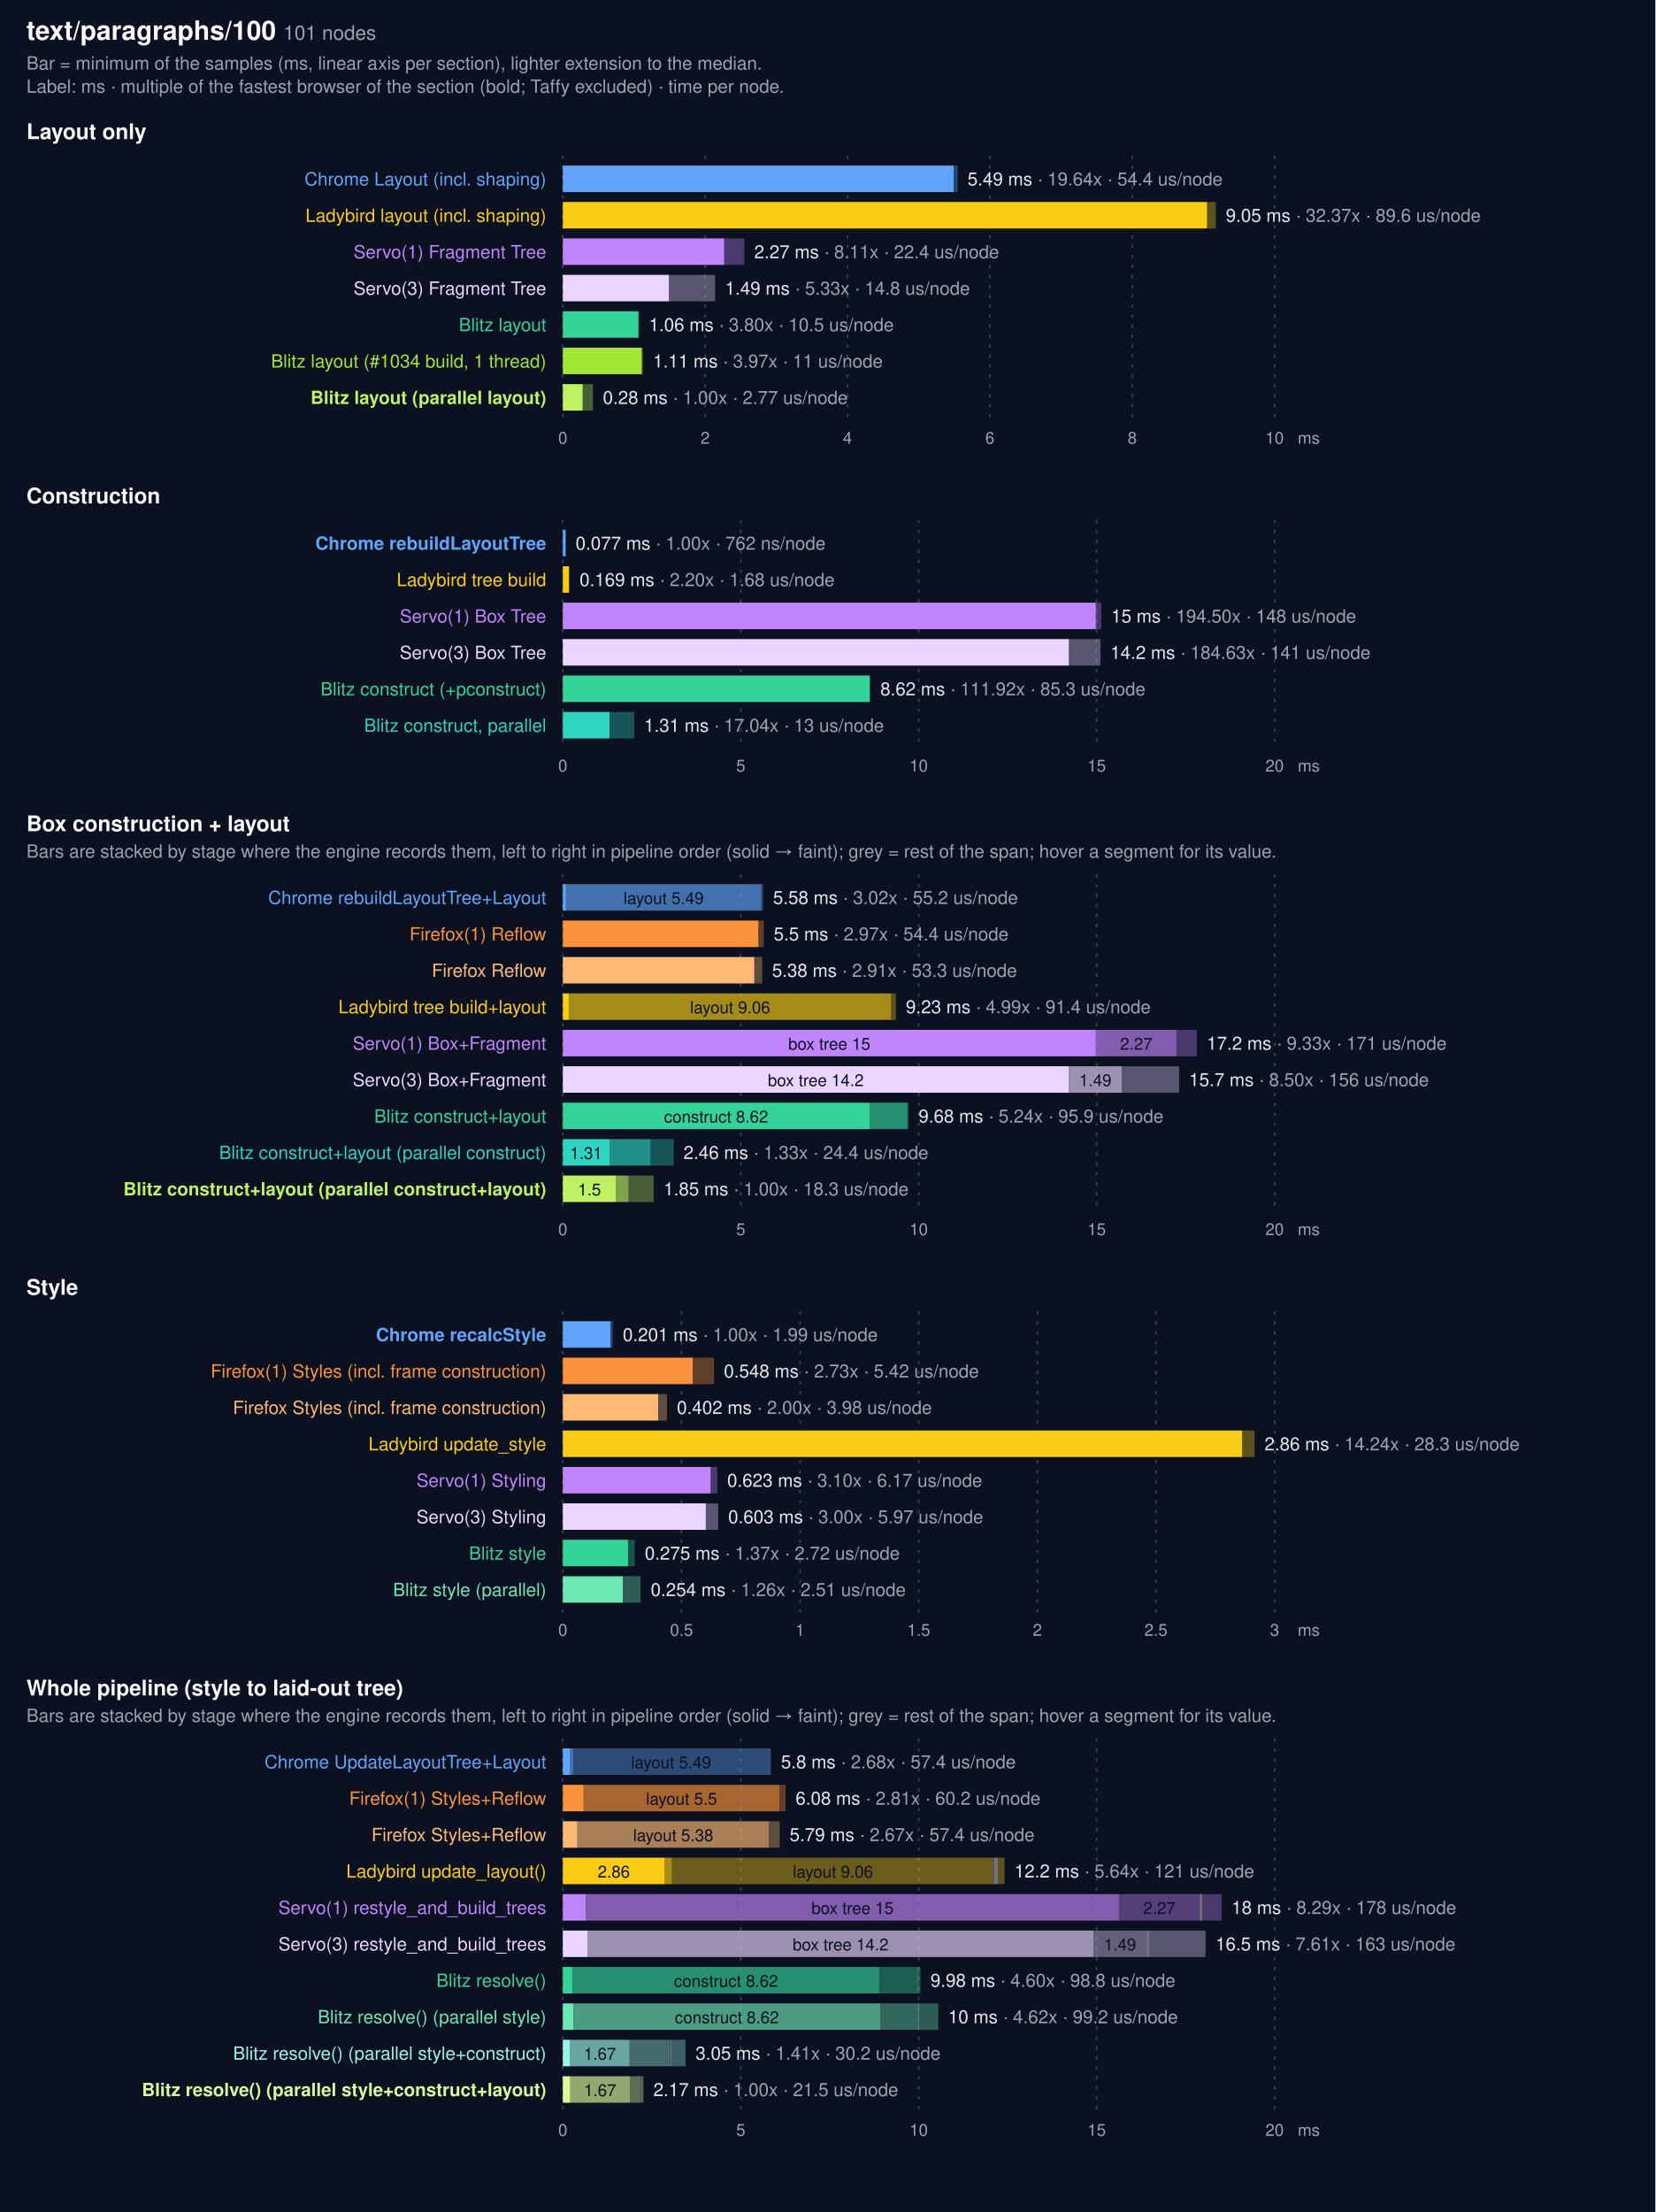
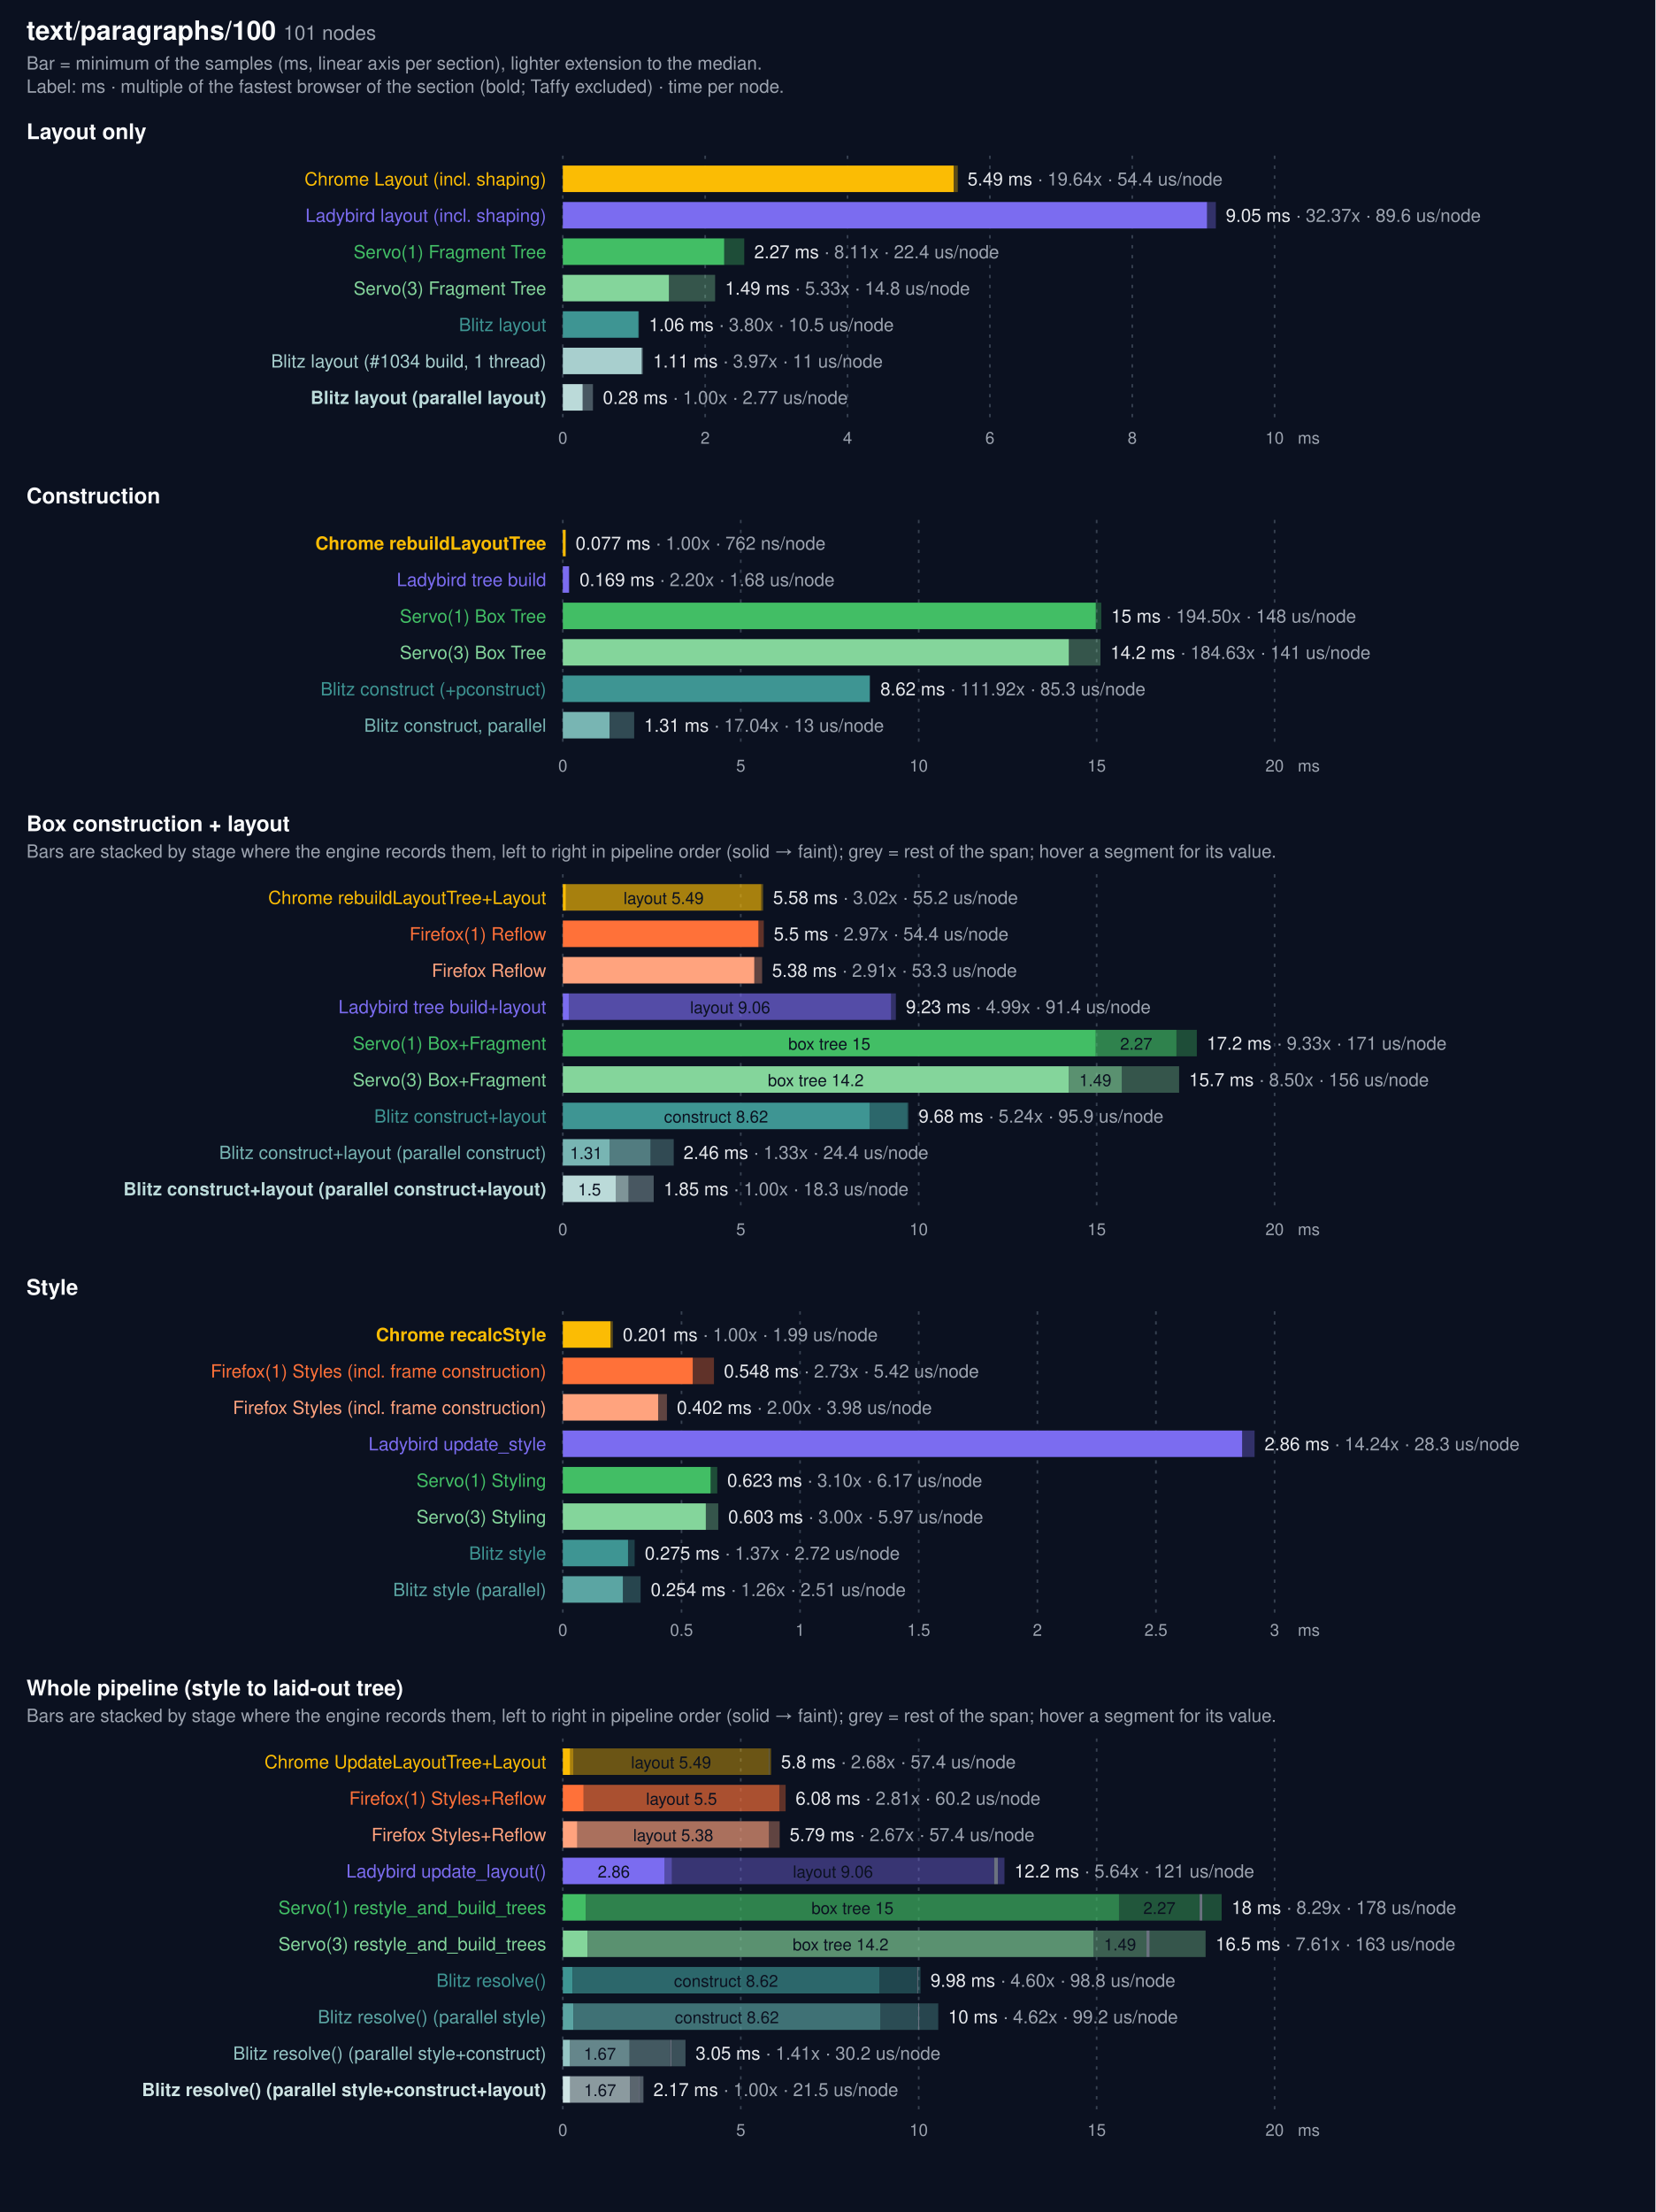
<svg xmlns="http://www.w3.org/2000/svg" width="1000" height="1336" viewBox="0 0 1000 1336" font-family="system-ui, -apple-system, Segoe UI, Helvetica, Arial, sans-serif">
  <rect width="1000" height="1336" fill="#0b1120" />
  <text x="16" y="24" fill="#f9fafb" font-size="16" font-weight="600">text/paragraphs/100 <tspan fill="#9ca3af" font-size="12" font-weight="400">101 nodes</tspan>
  </text>
  <text x="16" y="42" fill="#9ca3af" font-size="11">Bar = minimum of the samples (ms, linear axis per section), lighter extension to the median.</text>
  <text x="16" y="56" fill="#9ca3af" font-size="11">Label: ms · multiple of the fastest browser of the section (bold; Taffy excluded) · time per node.</text>
  <text x="16" y="84" fill="#f9fafb" font-size="13" font-weight="600">Layout only</text>
  <line x1="340.0" x2="340.0" y1="94" y2="254" stroke="#374151" stroke-dasharray="2 4" />
  <text x="340.0" y="268" fill="#9ca3af" font-size="10" text-anchor="middle">0</text>
  <line x1="426.0" x2="426.0" y1="94" y2="254" stroke="#374151" stroke-dasharray="2 4" />
  <text x="426.0" y="268" fill="#9ca3af" font-size="10" text-anchor="middle">2</text>
  <line x1="512.0" x2="512.0" y1="94" y2="254" stroke="#374151" stroke-dasharray="2 4" />
  <text x="512.0" y="268" fill="#9ca3af" font-size="10" text-anchor="middle">4</text>
  <line x1="598.0" x2="598.0" y1="94" y2="254" stroke="#374151" stroke-dasharray="2 4" />
  <text x="598.0" y="268" fill="#9ca3af" font-size="10" text-anchor="middle">6</text>
  <line x1="684.0" x2="684.0" y1="94" y2="254" stroke="#374151" stroke-dasharray="2 4" />
  <text x="684.0" y="268" fill="#9ca3af" font-size="10" text-anchor="middle">8</text>
  <line x1="770.0" x2="770.0" y1="94" y2="254" stroke="#374151" stroke-dasharray="2 4" />
  <text x="770.0" y="268" fill="#9ca3af" font-size="10" text-anchor="middle">10</text>
  <text x="784" y="268" fill="#9ca3af" font-size="10">ms</text>
-   <text x="330" y="112" fill="#60a5fa" font-size="11" text-anchor="end">Chrome Layout (incl. shaping)</text>
-   <rect x="340" y="100" width="236.1" height="16" fill="#60a5fa" />
-   <rect x="576.1" y="100" width="2.5" height="16" fill="#60a5fa" opacity="0.35" />
+   <text x="330" y="112" fill="#FBBC04" font-size="11" text-anchor="end">Chrome Layout (incl. shaping)</text>
+   <rect x="340" y="100" width="236.1" height="16" fill="#FBBC04" />
+   <rect x="576.1" y="100" width="2.5" height="16" fill="#FBBC04" opacity="0.35" />
  <text x="584.5" y="112" fill="#e5e7eb" font-size="11">5.49 ms <tspan fill="#9ca3af">· 19.64x · 54.4 us/node</tspan>
  </text>
-   <text x="330" y="134" fill="#facc15" font-size="11" text-anchor="end">Ladybird layout (incl. shaping)</text>
-   <rect x="340" y="122" width="389.2" height="16" fill="#facc15" />
-   <rect x="729.2" y="122" width="5.3" height="16" fill="#facc15" opacity="0.35" />
+   <text x="330" y="134" fill="#7B6CF0" font-size="11" text-anchor="end">Ladybird layout (incl. shaping)</text>
+   <rect x="340" y="122" width="389.2" height="16" fill="#7B6CF0" />
+   <rect x="729.2" y="122" width="5.3" height="16" fill="#7B6CF0" opacity="0.35" />
  <text x="740.5" y="134" fill="#e5e7eb" font-size="11">9.05 ms <tspan fill="#9ca3af">· 32.37x · 89.6 us/node</tspan>
  </text>
-   <text x="330" y="156" fill="#c084fc" font-size="11" text-anchor="end">Servo(1) Fragment Tree</text>
-   <rect x="340" y="144" width="97.5" height="16" fill="#c084fc" />
-   <rect x="437.5" y="144" width="12.1" height="16" fill="#c084fc" opacity="0.35" />
+   <text x="330" y="156" fill="#42BE65" font-size="11" text-anchor="end">Servo(1) Fragment Tree</text>
+   <rect x="340" y="144" width="97.5" height="16" fill="#42BE65" />
+   <rect x="437.5" y="144" width="12.1" height="16" fill="#42BE65" opacity="0.35" />
  <text x="455.6" y="156" fill="#e5e7eb" font-size="11">2.27 ms <tspan fill="#9ca3af">· 8.11x · 22.4 us/node</tspan>
  </text>
-   <text x="330" y="178" fill="#e9d5ff" font-size="11" text-anchor="end">Servo(3) Fragment Tree</text>
-   <rect x="340" y="166" width="64.1" height="16" fill="#e9d5ff" />
-   <rect x="404.1" y="166" width="27.9" height="16" fill="#e9d5ff" opacity="0.35" />
+   <text x="330" y="178" fill="#84d59b" font-size="11" text-anchor="end">Servo(3) Fragment Tree</text>
+   <rect x="340" y="166" width="64.1" height="16" fill="#84d59b" />
+   <rect x="404.1" y="166" width="27.9" height="16" fill="#84d59b" opacity="0.35" />
  <text x="438.0" y="178" fill="#e5e7eb" font-size="11">1.49 ms <tspan fill="#9ca3af">· 5.33x · 14.8 us/node</tspan>
  </text>
-   <text x="330" y="200" fill="#34d399" font-size="11" text-anchor="end">Blitz layout</text>
-   <rect x="340" y="188" width="45.7" height="16" fill="#34d399" />
-   <rect x="385.7" y="188" width="0.3" height="16" fill="#34d399" opacity="0.35" />
+   <text x="330" y="200" fill="#3E9593" font-size="11" text-anchor="end">Blitz layout</text>
+   <rect x="340" y="188" width="45.7" height="16" fill="#3E9593" />
+   <rect x="385.7" y="188" width="0.3" height="16" fill="#3E9593" opacity="0.35" />
  <text x="392.0" y="200" fill="#e5e7eb" font-size="11">1.06 ms <tspan fill="#9ca3af">· 3.80x · 10.5 us/node</tspan>
  </text>
-   <text x="330" y="222" fill="#a3e635" font-size="11" text-anchor="end">Blitz layout (#1034 build, 1 thread)</text>
-   <rect x="340" y="210" width="47.7" height="16" fill="#a3e635" />
-   <rect x="387.7" y="210" width="0.7" height="16" fill="#a3e635" opacity="0.35" />
+   <text x="330" y="222" fill="#a8cfce" font-size="11" text-anchor="end">Blitz layout (#1034 build, 1 thread)</text>
+   <rect x="340" y="210" width="47.7" height="16" fill="#a8cfce" />
+   <rect x="387.7" y="210" width="0.7" height="16" fill="#a8cfce" opacity="0.35" />
  <text x="394.5" y="222" fill="#e5e7eb" font-size="11">1.11 ms <tspan fill="#9ca3af">· 3.97x · 11 us/node</tspan>
  </text>
-   <text x="330" y="244" fill="#bef264" font-size="11" text-anchor="end" font-weight="700">Blitz layout (parallel layout)</text>
-   <rect x="340" y="232" width="12.0" height="16" fill="#bef264" />
-   <rect x="352.0" y="232" width="6.2" height="16" fill="#bef264" opacity="0.35" />
+   <text x="330" y="244" fill="#bbdad9" font-size="11" text-anchor="end" font-weight="700">Blitz layout (parallel layout)</text>
+   <rect x="340" y="232" width="12.0" height="16" fill="#bbdad9" />
+   <rect x="352.0" y="232" width="6.2" height="16" fill="#bbdad9" opacity="0.35" />
  <text x="364.2" y="244" fill="#e5e7eb" font-size="11">0.28 ms <tspan fill="#9ca3af">· 1.00x · 2.77 us/node</tspan>
  </text>
  <text x="16" y="304" fill="#f9fafb" font-size="13" font-weight="600">Construction</text>
  <line x1="340.0" x2="340.0" y1="314" y2="452" stroke="#374151" stroke-dasharray="2 4" />
  <text x="340.0" y="466" fill="#9ca3af" font-size="10" text-anchor="middle">0</text>
  <line x1="447.5" x2="447.5" y1="314" y2="452" stroke="#374151" stroke-dasharray="2 4" />
  <text x="447.5" y="466" fill="#9ca3af" font-size="10" text-anchor="middle">5</text>
  <line x1="555.0" x2="555.0" y1="314" y2="452" stroke="#374151" stroke-dasharray="2 4" />
  <text x="555.0" y="466" fill="#9ca3af" font-size="10" text-anchor="middle">10</text>
  <line x1="662.5" x2="662.5" y1="314" y2="452" stroke="#374151" stroke-dasharray="2 4" />
  <text x="662.5" y="466" fill="#9ca3af" font-size="10" text-anchor="middle">15</text>
  <line x1="770.0" x2="770.0" y1="314" y2="452" stroke="#374151" stroke-dasharray="2 4" />
  <text x="770.0" y="466" fill="#9ca3af" font-size="10" text-anchor="middle">20</text>
  <text x="784" y="466" fill="#9ca3af" font-size="10">ms</text>
-   <text x="330" y="332" fill="#60a5fa" font-size="11" text-anchor="end" font-weight="700">Chrome rebuildLayoutTree</text>
-   <rect x="340" y="320" width="1.7" height="16" fill="#60a5fa" />
-   <rect x="341.7" y="320" width="0.1" height="16" fill="#60a5fa" opacity="0.35" />
+   <text x="330" y="332" fill="#FBBC04" font-size="11" text-anchor="end" font-weight="700">Chrome rebuildLayoutTree</text>
+   <rect x="340" y="320" width="1.7" height="16" fill="#FBBC04" />
+   <rect x="341.7" y="320" width="0.1" height="16" fill="#FBBC04" opacity="0.35" />
  <text x="347.7" y="332" fill="#e5e7eb" font-size="11">0.077 ms <tspan fill="#9ca3af">· 1.00x · 762 ns/node</tspan>
  </text>
-   <text x="330" y="354" fill="#facc15" font-size="11" text-anchor="end">Ladybird tree build</text>
-   <rect x="340" y="342" width="3.6" height="16" fill="#facc15" />
-   <rect x="343.6" y="342" width="0.5" height="16" fill="#facc15" opacity="0.35" />
+   <text x="330" y="354" fill="#7B6CF0" font-size="11" text-anchor="end">Ladybird tree build</text>
+   <rect x="340" y="342" width="3.6" height="16" fill="#7B6CF0" />
+   <rect x="343.6" y="342" width="0.5" height="16" fill="#7B6CF0" opacity="0.35" />
  <text x="350.1" y="354" fill="#e5e7eb" font-size="11">0.169 ms <tspan fill="#9ca3af">· 2.20x · 1.68 us/node</tspan>
  </text>
-   <text x="330" y="376" fill="#c084fc" font-size="11" text-anchor="end">Servo(1) Box Tree</text>
-   <rect x="340" y="364" width="322.0" height="16" fill="#c084fc" />
-   <rect x="662.0" y="364" width="3.3" height="16" fill="#c084fc" opacity="0.35" />
+   <text x="330" y="376" fill="#42BE65" font-size="11" text-anchor="end">Servo(1) Box Tree</text>
+   <rect x="340" y="364" width="322.0" height="16" fill="#42BE65" />
+   <rect x="662.0" y="364" width="3.3" height="16" fill="#42BE65" opacity="0.35" />
  <text x="671.3" y="376" fill="#e5e7eb" font-size="11">15 ms <tspan fill="#9ca3af">· 194.50x · 148 us/node</tspan>
  </text>
-   <text x="330" y="398" fill="#e9d5ff" font-size="11" text-anchor="end">Servo(3) Box Tree</text>
-   <rect x="340" y="386" width="305.7" height="16" fill="#e9d5ff" />
-   <rect x="645.7" y="386" width="19.1" height="16" fill="#e9d5ff" opacity="0.35" />
+   <text x="330" y="398" fill="#84d59b" font-size="11" text-anchor="end">Servo(3) Box Tree</text>
+   <rect x="340" y="386" width="305.7" height="16" fill="#84d59b" />
+   <rect x="645.7" y="386" width="19.1" height="16" fill="#84d59b" opacity="0.35" />
  <text x="670.8" y="398" fill="#e5e7eb" font-size="11">14.2 ms <tspan fill="#9ca3af">· 184.63x · 141 us/node</tspan>
  </text>
-   <text x="330" y="420" fill="#34d399" font-size="11" text-anchor="end">Blitz construct (+pconstruct)</text>
-   <rect x="340" y="408" width="185.3" height="16" fill="#34d399" />
-   <rect x="525.3" y="408" width="0.5" height="16" fill="#34d399" opacity="0.35" />
+   <text x="330" y="420" fill="#3E9593" font-size="11" text-anchor="end">Blitz construct (+pconstruct)</text>
+   <rect x="340" y="408" width="185.3" height="16" fill="#3E9593" />
+   <rect x="525.3" y="408" width="0.5" height="16" fill="#3E9593" opacity="0.35" />
  <text x="531.8" y="420" fill="#e5e7eb" font-size="11">8.62 ms <tspan fill="#9ca3af">· 111.92x · 85.3 us/node</tspan>
  </text>
-   <text x="330" y="442" fill="#2dd4bf" font-size="11" text-anchor="end">Blitz construct, parallel</text>
-   <rect x="340" y="430" width="28.2" height="16" fill="#2dd4bf" />
-   <rect x="368.2" y="430" width="14.9" height="16" fill="#2dd4bf" opacity="0.35" />
+   <text x="330" y="442" fill="#78b5b3" font-size="11" text-anchor="end">Blitz construct, parallel</text>
+   <rect x="340" y="430" width="28.2" height="16" fill="#78b5b3" />
+   <rect x="368.2" y="430" width="14.9" height="16" fill="#78b5b3" opacity="0.35" />
  <text x="389.1" y="442" fill="#e5e7eb" font-size="11">1.31 ms <tspan fill="#9ca3af">· 17.04x · 13 us/node</tspan>
  </text>
  <text x="16" y="502" fill="#f9fafb" font-size="13" font-weight="600">Box construction + layout</text>
  <text x="16" y="518" fill="#9ca3af" font-size="11">Bars are stacked by stage where the engine records them, left to right in pipeline order (solid → faint); grey = rest of the span; hover a segment for its value.</text>
  <line x1="340.0" x2="340.0" y1="528" y2="732" stroke="#374151" stroke-dasharray="2 4" />
  <text x="340.0" y="746" fill="#9ca3af" font-size="10" text-anchor="middle">0</text>
  <line x1="447.5" x2="447.5" y1="528" y2="732" stroke="#374151" stroke-dasharray="2 4" />
  <text x="447.5" y="746" fill="#9ca3af" font-size="10" text-anchor="middle">5</text>
  <line x1="555.0" x2="555.0" y1="528" y2="732" stroke="#374151" stroke-dasharray="2 4" />
  <text x="555.0" y="746" fill="#9ca3af" font-size="10" text-anchor="middle">10</text>
  <line x1="662.5" x2="662.5" y1="528" y2="732" stroke="#374151" stroke-dasharray="2 4" />
  <text x="662.5" y="746" fill="#9ca3af" font-size="10" text-anchor="middle">15</text>
  <line x1="770.0" x2="770.0" y1="528" y2="732" stroke="#374151" stroke-dasharray="2 4" />
  <text x="770.0" y="746" fill="#9ca3af" font-size="10" text-anchor="middle">20</text>
  <text x="784" y="746" fill="#9ca3af" font-size="10">ms</text>
-   <text x="330" y="546" fill="#60a5fa" font-size="11" text-anchor="end">Chrome rebuildLayoutTree+Layout</text>
-   <rect x="340.0" y="534" width="1.9" height="16" fill="#60a5fa" opacity="1.0" />
-   <rect x="341.9" y="534" width="118.0" height="16" fill="#60a5fa" opacity="0.65" />
+   <text x="330" y="546" fill="#FBBC04" font-size="11" text-anchor="end">Chrome rebuildLayoutTree+Layout</text>
+   <rect x="340.0" y="534" width="1.9" height="16" fill="#FBBC04" opacity="1.0" />
+   <rect x="341.9" y="534" width="118.0" height="16" fill="#FBBC04" opacity="0.65" />
  <text x="400.9" y="546" fill="#0b1120" font-size="10" text-anchor="middle">layout 5.49</text>
-   <rect x="459.9" y="534" width="1.1" height="16" fill="#60a5fa" opacity="0.35" />
+   <rect x="459.9" y="534" width="1.1" height="16" fill="#FBBC04" opacity="0.35" />
  <text x="467.0" y="546" fill="#e5e7eb" font-size="11">5.58 ms <tspan fill="#9ca3af">· 3.02x · 55.2 us/node</tspan>
  </text>
-   <text x="330" y="568" fill="#fb923c" font-size="11" text-anchor="end">Firefox(1) Reflow</text>
-   <rect x="340" y="556" width="118.2" height="16" fill="#fb923c" />
-   <rect x="458.2" y="556" width="3.2" height="16" fill="#fb923c" opacity="0.35" />
+   <text x="330" y="568" fill="#FF7139" font-size="11" text-anchor="end">Firefox(1) Reflow</text>
+   <rect x="340" y="556" width="118.2" height="16" fill="#FF7139" />
+   <rect x="458.2" y="556" width="3.2" height="16" fill="#FF7139" opacity="0.35" />
  <text x="467.4" y="568" fill="#e5e7eb" font-size="11">5.5 ms <tspan fill="#9ca3af">· 2.97x · 54.4 us/node</tspan>
  </text>
-   <text x="330" y="590" fill="#fdba74" font-size="11" text-anchor="end">Firefox Reflow</text>
-   <rect x="340" y="578" width="115.7" height="16" fill="#fdba74" />
-   <rect x="455.7" y="578" width="4.7" height="16" fill="#fdba74" opacity="0.35" />
+   <text x="330" y="590" fill="#ffa37e" font-size="11" text-anchor="end">Firefox Reflow</text>
+   <rect x="340" y="578" width="115.7" height="16" fill="#ffa37e" />
+   <rect x="455.7" y="578" width="4.7" height="16" fill="#ffa37e" opacity="0.35" />
  <text x="466.4" y="590" fill="#e5e7eb" font-size="11">5.38 ms <tspan fill="#9ca3af">· 2.91x · 53.3 us/node</tspan>
  </text>
-   <text x="330" y="612" fill="#facc15" font-size="11" text-anchor="end">Ladybird tree build+layout</text>
-   <rect x="340.0" y="600" width="3.6" height="16" fill="#facc15" opacity="1.0" />
-   <rect x="343.6" y="600" width="194.8" height="16" fill="#facc15" opacity="0.65" />
+   <text x="330" y="612" fill="#7B6CF0" font-size="11" text-anchor="end">Ladybird tree build+layout</text>
+   <rect x="340.0" y="600" width="3.6" height="16" fill="#7B6CF0" opacity="1.0" />
+   <rect x="343.6" y="600" width="194.8" height="16" fill="#7B6CF0" opacity="0.65" />
  <text x="441.1" y="612" fill="#0b1120" font-size="10" text-anchor="middle">layout 9.06</text>
  <rect x="538.5" y="600" width="0.0" height="16" fill="#6b7280" opacity="1.0" />
-   <rect x="538.5" y="600" width="2.7" height="16" fill="#facc15" opacity="0.35" />
+   <rect x="538.5" y="600" width="2.7" height="16" fill="#7B6CF0" opacity="0.35" />
  <text x="547.2" y="612" fill="#e5e7eb" font-size="11">9.23 ms <tspan fill="#9ca3af">· 4.99x · 91.4 us/node</tspan>
  </text>
-   <text x="330" y="634" fill="#c084fc" font-size="11" text-anchor="end">Servo(1) Box+Fragment</text>
-   <rect x="340.0" y="622" width="322.0" height="16" fill="#c084fc" opacity="1.0" />
+   <text x="330" y="634" fill="#42BE65" font-size="11" text-anchor="end">Servo(1) Box+Fragment</text>
+   <rect x="340.0" y="622" width="322.0" height="16" fill="#42BE65" opacity="1.0" />
  <text x="501.0" y="634" fill="#0b1120" font-size="10" text-anchor="middle">box tree 15</text>
-   <rect x="662.0" y="622" width="48.7" height="16" fill="#c084fc" opacity="0.65" />
+   <rect x="662.0" y="622" width="48.7" height="16" fill="#42BE65" opacity="0.65" />
  <text x="686.4" y="634" fill="#0b1120" font-size="10" text-anchor="middle">2.27</text>
  <rect x="710.7" y="622" width="0.0" height="16" fill="#6b7280" opacity="1.0" />
-   <rect x="710.7" y="622" width="12.3" height="16" fill="#c084fc" opacity="0.35" />
+   <rect x="710.7" y="622" width="12.3" height="16" fill="#42BE65" opacity="0.35" />
  <text x="729.0" y="634" fill="#e5e7eb" font-size="11">17.2 ms <tspan fill="#9ca3af">· 9.33x · 171 us/node</tspan>
  </text>
-   <text x="330" y="656" fill="#e9d5ff" font-size="11" text-anchor="end">Servo(3) Box+Fragment</text>
-   <rect x="340.0" y="644" width="305.7" height="16" fill="#e9d5ff" opacity="1.0" />
+   <text x="330" y="656" fill="#84d59b" font-size="11" text-anchor="end">Servo(3) Box+Fragment</text>
+   <rect x="340.0" y="644" width="305.7" height="16" fill="#84d59b" opacity="1.0" />
  <text x="492.8" y="656" fill="#0b1120" font-size="10" text-anchor="middle">box tree 14.2</text>
-   <rect x="645.7" y="644" width="32.0" height="16" fill="#e9d5ff" opacity="0.65" />
+   <rect x="645.7" y="644" width="32.0" height="16" fill="#84d59b" opacity="0.65" />
  <text x="661.7" y="656" fill="#0b1120" font-size="10" text-anchor="middle">1.49</text>
-   <rect x="677.7" y="644" width="34.6" height="16" fill="#e9d5ff" opacity="0.35" />
+   <rect x="677.7" y="644" width="34.6" height="16" fill="#84d59b" opacity="0.35" />
  <text x="718.3" y="656" fill="#e5e7eb" font-size="11">15.7 ms <tspan fill="#9ca3af">· 8.50x · 156 us/node</tspan>
  </text>
-   <text x="330" y="678" fill="#34d399" font-size="11" text-anchor="end">Blitz construct+layout</text>
-   <rect x="340.0" y="666" width="185.3" height="16" fill="#34d399" opacity="1.0" />
+   <text x="330" y="678" fill="#3E9593" font-size="11" text-anchor="end">Blitz construct+layout</text>
+   <rect x="340.0" y="666" width="185.3" height="16" fill="#3E9593" opacity="1.0" />
  <text x="432.6" y="678" fill="#0b1120" font-size="10" text-anchor="middle">construct 8.62</text>
-   <rect x="525.3" y="666" width="22.9" height="16" fill="#34d399" opacity="0.65" />
-   <rect x="548.2" y="666" width="0.7" height="16" fill="#34d399" opacity="0.35" />
+   <rect x="525.3" y="666" width="22.9" height="16" fill="#3E9593" opacity="0.65" />
+   <rect x="548.2" y="666" width="0.7" height="16" fill="#3E9593" opacity="0.35" />
  <text x="554.9" y="678" fill="#e5e7eb" font-size="11">9.68 ms <tspan fill="#9ca3af">· 5.24x · 95.9 us/node</tspan>
  </text>
-   <text x="330" y="700" fill="#2dd4bf" font-size="11" text-anchor="end">Blitz construct+layout (parallel construct)</text>
-   <rect x="340.0" y="688" width="28.2" height="16" fill="#2dd4bf" opacity="1.0" />
+   <text x="330" y="700" fill="#78b5b3" font-size="11" text-anchor="end">Blitz construct+layout (parallel construct)</text>
+   <rect x="340.0" y="688" width="28.2" height="16" fill="#78b5b3" opacity="1.0" />
  <text x="354.1" y="700" fill="#0b1120" font-size="10" text-anchor="middle">1.31</text>
-   <rect x="368.2" y="688" width="24.8" height="16" fill="#2dd4bf" opacity="0.65" />
-   <rect x="393.0" y="688" width="14.0" height="16" fill="#2dd4bf" opacity="0.35" />
+   <rect x="368.2" y="688" width="24.8" height="16" fill="#78b5b3" opacity="0.65" />
+   <rect x="393.0" y="688" width="14.0" height="16" fill="#78b5b3" opacity="0.35" />
  <text x="412.9" y="700" fill="#e5e7eb" font-size="11">2.46 ms <tspan fill="#9ca3af">· 1.33x · 24.4 us/node</tspan>
  </text>
-   <text x="330" y="722" fill="#bef264" font-size="11" text-anchor="end" font-weight="700">Blitz construct+layout (parallel construct+layout)</text>
-   <rect x="340.0" y="710" width="32.2" height="16" fill="#bef264" opacity="1.0" />
+   <text x="330" y="722" fill="#bbdad9" font-size="11" text-anchor="end" font-weight="700">Blitz construct+layout (parallel construct+layout)</text>
+   <rect x="340.0" y="710" width="32.2" height="16" fill="#bbdad9" opacity="1.0" />
  <text x="356.1" y="722" fill="#0b1120" font-size="10" text-anchor="middle">1.5</text>
-   <rect x="372.2" y="710" width="7.5" height="16" fill="#bef264" opacity="0.65" />
-   <rect x="379.7" y="710" width="15.2" height="16" fill="#bef264" opacity="0.35" />
+   <rect x="372.2" y="710" width="7.5" height="16" fill="#bbdad9" opacity="0.65" />
+   <rect x="379.7" y="710" width="15.2" height="16" fill="#bbdad9" opacity="0.35" />
  <text x="400.9" y="722" fill="#e5e7eb" font-size="11">1.85 ms <tspan fill="#9ca3af">· 1.00x · 18.3 us/node</tspan>
  </text>
  <text x="16" y="782" fill="#f9fafb" font-size="13" font-weight="600">Style</text>
  <line x1="340.0" x2="340.0" y1="792" y2="974" stroke="#374151" stroke-dasharray="2 4" />
  <text x="340.0" y="988" fill="#9ca3af" font-size="10" text-anchor="middle">0</text>
  <line x1="411.7" x2="411.7" y1="792" y2="974" stroke="#374151" stroke-dasharray="2 4" />
  <text x="411.7" y="988" fill="#9ca3af" font-size="10" text-anchor="middle">0.5</text>
  <line x1="483.3" x2="483.3" y1="792" y2="974" stroke="#374151" stroke-dasharray="2 4" />
  <text x="483.3" y="988" fill="#9ca3af" font-size="10" text-anchor="middle">1</text>
  <line x1="555.0" x2="555.0" y1="792" y2="974" stroke="#374151" stroke-dasharray="2 4" />
  <text x="555.0" y="988" fill="#9ca3af" font-size="10" text-anchor="middle">1.5</text>
  <line x1="626.7" x2="626.7" y1="792" y2="974" stroke="#374151" stroke-dasharray="2 4" />
  <text x="626.7" y="988" fill="#9ca3af" font-size="10" text-anchor="middle">2</text>
  <line x1="698.3" x2="698.3" y1="792" y2="974" stroke="#374151" stroke-dasharray="2 4" />
  <text x="698.3" y="988" fill="#9ca3af" font-size="10" text-anchor="middle">2.5</text>
  <line x1="770.0" x2="770.0" y1="792" y2="974" stroke="#374151" stroke-dasharray="2 4" />
  <text x="770.0" y="988" fill="#9ca3af" font-size="10" text-anchor="middle">3</text>
  <text x="784" y="988" fill="#9ca3af" font-size="10">ms</text>
-   <text x="330" y="810" fill="#60a5fa" font-size="11" text-anchor="end" font-weight="700">Chrome recalcStyle</text>
-   <rect x="340" y="798" width="28.8" height="16" fill="#60a5fa" />
-   <rect x="368.8" y="798" width="1.4" height="16" fill="#60a5fa" opacity="0.35" />
+   <text x="330" y="810" fill="#FBBC04" font-size="11" text-anchor="end" font-weight="700">Chrome recalcStyle</text>
+   <rect x="340" y="798" width="28.8" height="16" fill="#FBBC04" />
+   <rect x="368.8" y="798" width="1.4" height="16" fill="#FBBC04" opacity="0.35" />
  <text x="376.2" y="810" fill="#e5e7eb" font-size="11">0.201 ms <tspan fill="#9ca3af">· 1.00x · 1.99 us/node</tspan>
  </text>
-   <text x="330" y="832" fill="#fb923c" font-size="11" text-anchor="end">Firefox(1) Styles (incl. frame construction)</text>
-   <rect x="340" y="820" width="78.5" height="16" fill="#fb923c" />
-   <rect x="418.5" y="820" width="12.8" height="16" fill="#fb923c" opacity="0.35" />
+   <text x="330" y="832" fill="#FF7139" font-size="11" text-anchor="end">Firefox(1) Styles (incl. frame construction)</text>
+   <rect x="340" y="820" width="78.5" height="16" fill="#FF7139" />
+   <rect x="418.5" y="820" width="12.8" height="16" fill="#FF7139" opacity="0.35" />
  <text x="437.3" y="832" fill="#e5e7eb" font-size="11">0.548 ms <tspan fill="#9ca3af">· 2.73x · 5.42 us/node</tspan>
  </text>
-   <text x="330" y="854" fill="#fdba74" font-size="11" text-anchor="end">Firefox Styles (incl. frame construction)</text>
-   <rect x="340" y="842" width="57.6" height="16" fill="#fdba74" />
-   <rect x="397.6" y="842" width="5.3" height="16" fill="#fdba74" opacity="0.35" />
+   <text x="330" y="854" fill="#ffa37e" font-size="11" text-anchor="end">Firefox Styles (incl. frame construction)</text>
+   <rect x="340" y="842" width="57.6" height="16" fill="#ffa37e" />
+   <rect x="397.6" y="842" width="5.3" height="16" fill="#ffa37e" opacity="0.35" />
  <text x="408.9" y="854" fill="#e5e7eb" font-size="11">0.402 ms <tspan fill="#9ca3af">· 2.00x · 3.98 us/node</tspan>
  </text>
-   <text x="330" y="876" fill="#facc15" font-size="11" text-anchor="end">Ladybird update_style</text>
-   <rect x="340" y="864" width="410.4" height="16" fill="#facc15" />
-   <rect x="750.4" y="864" width="7.5" height="16" fill="#facc15" opacity="0.35" />
+   <text x="330" y="876" fill="#7B6CF0" font-size="11" text-anchor="end">Ladybird update_style</text>
+   <rect x="340" y="864" width="410.4" height="16" fill="#7B6CF0" />
+   <rect x="750.4" y="864" width="7.5" height="16" fill="#7B6CF0" opacity="0.35" />
  <text x="763.9" y="876" fill="#e5e7eb" font-size="11">2.86 ms <tspan fill="#9ca3af">· 14.24x · 28.3 us/node</tspan>
  </text>
-   <text x="330" y="898" fill="#c084fc" font-size="11" text-anchor="end">Servo(1) Styling</text>
-   <rect x="340" y="886" width="89.3" height="16" fill="#c084fc" />
-   <rect x="429.3" y="886" width="4.0" height="16" fill="#c084fc" opacity="0.35" />
+   <text x="330" y="898" fill="#42BE65" font-size="11" text-anchor="end">Servo(1) Styling</text>
+   <rect x="340" y="886" width="89.3" height="16" fill="#42BE65" />
+   <rect x="429.3" y="886" width="4.0" height="16" fill="#42BE65" opacity="0.35" />
  <text x="439.3" y="898" fill="#e5e7eb" font-size="11">0.623 ms <tspan fill="#9ca3af">· 3.10x · 6.17 us/node</tspan>
  </text>
-   <text x="330" y="920" fill="#e9d5ff" font-size="11" text-anchor="end">Servo(3) Styling</text>
-   <rect x="340" y="908" width="86.4" height="16" fill="#e9d5ff" />
-   <rect x="426.4" y="908" width="7.5" height="16" fill="#e9d5ff" opacity="0.35" />
+   <text x="330" y="920" fill="#84d59b" font-size="11" text-anchor="end">Servo(3) Styling</text>
+   <rect x="340" y="908" width="86.4" height="16" fill="#84d59b" />
+   <rect x="426.4" y="908" width="7.5" height="16" fill="#84d59b" opacity="0.35" />
  <text x="439.9" y="920" fill="#e5e7eb" font-size="11">0.603 ms <tspan fill="#9ca3af">· 3.00x · 5.97 us/node</tspan>
  </text>
-   <text x="330" y="942" fill="#34d399" font-size="11" text-anchor="end">Blitz style</text>
-   <rect x="340" y="930" width="39.4" height="16" fill="#34d399" />
-   <rect x="379.4" y="930" width="4.0" height="16" fill="#34d399" opacity="0.35" />
+   <text x="330" y="942" fill="#3E9593" font-size="11" text-anchor="end">Blitz style</text>
+   <rect x="340" y="930" width="39.4" height="16" fill="#3E9593" />
+   <rect x="379.4" y="930" width="4.0" height="16" fill="#3E9593" opacity="0.35" />
  <text x="389.5" y="942" fill="#e5e7eb" font-size="11">0.275 ms <tspan fill="#9ca3af">· 1.37x · 2.72 us/node</tspan>
  </text>
-   <text x="330" y="964" fill="#6ee7b7" font-size="11" text-anchor="end">Blitz style (parallel)</text>
-   <rect x="340" y="952" width="36.3" height="16" fill="#6ee7b7" />
-   <rect x="376.3" y="952" width="10.7" height="16" fill="#6ee7b7" opacity="0.35" />
+   <text x="330" y="964" fill="#5ba5a3" font-size="11" text-anchor="end">Blitz style (parallel)</text>
+   <rect x="340" y="952" width="36.3" height="16" fill="#5ba5a3" />
+   <rect x="376.3" y="952" width="10.7" height="16" fill="#5ba5a3" opacity="0.35" />
  <text x="393.1" y="964" fill="#e5e7eb" font-size="11">0.254 ms <tspan fill="#9ca3af">· 1.26x · 2.51 us/node</tspan>
  </text>
  <text x="16" y="1024" fill="#f9fafb" font-size="13" font-weight="600">Whole pipeline (style to laid-out tree)</text>
  <text x="16" y="1040" fill="#9ca3af" font-size="11">Bars are stacked by stage where the engine records them, left to right in pipeline order (solid → faint); grey = rest of the span; hover a segment for its value.</text>
  <line x1="340.0" x2="340.0" y1="1050" y2="1276" stroke="#374151" stroke-dasharray="2 4" />
  <text x="340.0" y="1290" fill="#9ca3af" font-size="10" text-anchor="middle">0</text>
  <line x1="447.5" x2="447.5" y1="1050" y2="1276" stroke="#374151" stroke-dasharray="2 4" />
  <text x="447.5" y="1290" fill="#9ca3af" font-size="10" text-anchor="middle">5</text>
  <line x1="555.0" x2="555.0" y1="1050" y2="1276" stroke="#374151" stroke-dasharray="2 4" />
  <text x="555.0" y="1290" fill="#9ca3af" font-size="10" text-anchor="middle">10</text>
  <line x1="662.5" x2="662.5" y1="1050" y2="1276" stroke="#374151" stroke-dasharray="2 4" />
  <text x="662.5" y="1290" fill="#9ca3af" font-size="10" text-anchor="middle">15</text>
  <line x1="770.0" x2="770.0" y1="1050" y2="1276" stroke="#374151" stroke-dasharray="2 4" />
  <text x="770.0" y="1290" fill="#9ca3af" font-size="10" text-anchor="middle">20</text>
  <text x="784" y="1290" fill="#9ca3af" font-size="10">ms</text>
-   <text x="330" y="1068" fill="#60a5fa" font-size="11" text-anchor="end">Chrome UpdateLayoutTree+Layout</text>
-   <rect x="340.0" y="1056" width="4.5" height="16" fill="#60a5fa" opacity="1.0" />
-   <rect x="344.5" y="1056" width="1.9" height="16" fill="#60a5fa" opacity="0.65" />
-   <rect x="346.4" y="1056" width="118.0" height="16" fill="#60a5fa" opacity="0.4" />
+   <text x="330" y="1068" fill="#FBBC04" font-size="11" text-anchor="end">Chrome UpdateLayoutTree+Layout</text>
+   <rect x="340.0" y="1056" width="4.5" height="16" fill="#FBBC04" opacity="1.0" />
+   <rect x="344.5" y="1056" width="1.9" height="16" fill="#FBBC04" opacity="0.65" />
+   <rect x="346.4" y="1056" width="118.0" height="16" fill="#FBBC04" opacity="0.4" />
  <text x="405.4" y="1068" fill="#0b1120" font-size="10" text-anchor="middle">layout 5.49</text>
  <rect x="464.4" y="1056" width="0.3" height="16" fill="#6b7280" opacity="1.0" />
-   <rect x="464.7" y="1056" width="1.1" height="16" fill="#60a5fa" opacity="0.35" />
+   <rect x="464.7" y="1056" width="1.1" height="16" fill="#FBBC04" opacity="0.35" />
  <text x="471.8" y="1068" fill="#e5e7eb" font-size="11">5.8 ms <tspan fill="#9ca3af">· 2.68x · 57.4 us/node</tspan>
  </text>
-   <text x="330" y="1090" fill="#fb923c" font-size="11" text-anchor="end">Firefox(1) Styles+Reflow</text>
-   <rect x="340.0" y="1078" width="12.6" height="16" fill="#fb923c" opacity="1.0" />
-   <rect x="352.6" y="1078" width="118.2" height="16" fill="#fb923c" opacity="0.65" />
+   <text x="330" y="1090" fill="#FF7139" font-size="11" text-anchor="end">Firefox(1) Styles+Reflow</text>
+   <rect x="340.0" y="1078" width="12.6" height="16" fill="#FF7139" opacity="1.0" />
+   <rect x="352.6" y="1078" width="118.2" height="16" fill="#FF7139" opacity="0.65" />
  <text x="411.7" y="1090" fill="#0b1120" font-size="10" text-anchor="middle">layout 5.5</text>
  <rect x="470.8" y="1078" width="0.0" height="16" fill="#6b7280" opacity="1.0" />
-   <rect x="470.8" y="1078" width="3.8" height="16" fill="#fb923c" opacity="0.35" />
+   <rect x="470.8" y="1078" width="3.8" height="16" fill="#FF7139" opacity="0.35" />
  <text x="480.6" y="1090" fill="#e5e7eb" font-size="11">6.08 ms <tspan fill="#9ca3af">· 2.81x · 60.2 us/node</tspan>
  </text>
-   <text x="330" y="1112" fill="#fdba74" font-size="11" text-anchor="end">Firefox Styles+Reflow</text>
-   <rect x="340.0" y="1100" width="8.8" height="16" fill="#fdba74" opacity="1.0" />
-   <rect x="348.8" y="1100" width="115.7" height="16" fill="#fdba74" opacity="0.65" />
+   <text x="330" y="1112" fill="#ffa37e" font-size="11" text-anchor="end">Firefox Styles+Reflow</text>
+   <rect x="340.0" y="1100" width="8.8" height="16" fill="#ffa37e" opacity="1.0" />
+   <rect x="348.8" y="1100" width="115.7" height="16" fill="#ffa37e" opacity="0.65" />
  <text x="406.7" y="1112" fill="#0b1120" font-size="10" text-anchor="middle">layout 5.38</text>
-   <rect x="464.5" y="1100" width="6.5" height="16" fill="#fdba74" opacity="0.35" />
+   <rect x="464.5" y="1100" width="6.5" height="16" fill="#ffa37e" opacity="0.35" />
  <text x="477.0" y="1112" fill="#e5e7eb" font-size="11">5.79 ms <tspan fill="#9ca3af">· 2.67x · 57.4 us/node</tspan>
  </text>
-   <text x="330" y="1134" fill="#facc15" font-size="11" text-anchor="end">Ladybird update_layout()</text>
-   <rect x="340.0" y="1122" width="61.6" height="16" fill="#facc15" opacity="1.0" />
+   <text x="330" y="1134" fill="#7B6CF0" font-size="11" text-anchor="end">Ladybird update_layout()</text>
+   <rect x="340.0" y="1122" width="61.6" height="16" fill="#7B6CF0" opacity="1.0" />
  <text x="370.8" y="1134" fill="#0b1120" font-size="10" text-anchor="middle">2.86</text>
-   <rect x="401.6" y="1122" width="4.2" height="16" fill="#facc15" opacity="0.65" />
-   <rect x="405.7" y="1122" width="194.9" height="16" fill="#facc15" opacity="0.4" />
+   <rect x="401.6" y="1122" width="4.2" height="16" fill="#7B6CF0" opacity="0.65" />
+   <rect x="405.7" y="1122" width="194.9" height="16" fill="#7B6CF0" opacity="0.4" />
  <text x="503.2" y="1134" fill="#0b1120" font-size="10" text-anchor="middle">layout 9.06</text>
  <rect x="600.6" y="1122" width="2.2" height="16" fill="#6b7280" opacity="1.0" />
-   <rect x="602.8" y="1122" width="4.0" height="16" fill="#facc15" opacity="0.35" />
+   <rect x="602.8" y="1122" width="4.0" height="16" fill="#7B6CF0" opacity="0.35" />
  <text x="612.8" y="1134" fill="#e5e7eb" font-size="11">12.2 ms <tspan fill="#9ca3af">· 5.64x · 121 us/node</tspan>
  </text>
-   <text x="330" y="1156" fill="#c084fc" font-size="11" text-anchor="end">Servo(1) restyle_and_build_trees</text>
-   <rect x="340.0" y="1144" width="14.0" height="16" fill="#c084fc" opacity="1.0" />
-   <rect x="354.0" y="1144" width="322.0" height="16" fill="#c084fc" opacity="0.65" />
+   <text x="330" y="1156" fill="#42BE65" font-size="11" text-anchor="end">Servo(1) restyle_and_build_trees</text>
+   <rect x="340.0" y="1144" width="14.0" height="16" fill="#42BE65" opacity="1.0" />
+   <rect x="354.0" y="1144" width="322.0" height="16" fill="#42BE65" opacity="0.65" />
  <text x="515.0" y="1156" fill="#0b1120" font-size="10" text-anchor="middle">box tree 15</text>
-   <rect x="676.0" y="1144" width="48.7" height="16" fill="#c084fc" opacity="0.4" />
+   <rect x="676.0" y="1144" width="48.7" height="16" fill="#42BE65" opacity="0.4" />
  <text x="700.4" y="1156" fill="#0b1120" font-size="10" text-anchor="middle">2.27</text>
  <rect x="724.7" y="1144" width="1.6" height="16" fill="#6b7280" opacity="1.0" />
-   <rect x="726.3" y="1144" width="11.7" height="16" fill="#c084fc" opacity="0.35" />
+   <rect x="726.3" y="1144" width="11.7" height="16" fill="#42BE65" opacity="0.35" />
  <text x="744.0" y="1156" fill="#e5e7eb" font-size="11">18 ms <tspan fill="#9ca3af">· 8.29x · 178 us/node</tspan>
  </text>
-   <text x="330" y="1178" fill="#e9d5ff" font-size="11" text-anchor="end">Servo(3) restyle_and_build_trees</text>
-   <rect x="340.0" y="1166" width="14.9" height="16" fill="#e9d5ff" opacity="1.0" />
-   <rect x="354.9" y="1166" width="305.7" height="16" fill="#e9d5ff" opacity="0.65" />
+   <text x="330" y="1178" fill="#84d59b" font-size="11" text-anchor="end">Servo(3) restyle_and_build_trees</text>
+   <rect x="340.0" y="1166" width="14.9" height="16" fill="#84d59b" opacity="1.0" />
+   <rect x="354.9" y="1166" width="305.7" height="16" fill="#84d59b" opacity="0.65" />
  <text x="507.8" y="1178" fill="#0b1120" font-size="10" text-anchor="middle">box tree 14.2</text>
-   <rect x="660.6" y="1166" width="32.0" height="16" fill="#e9d5ff" opacity="0.4" />
+   <rect x="660.6" y="1166" width="32.0" height="16" fill="#84d59b" opacity="0.4" />
  <text x="676.6" y="1178" fill="#0b1120" font-size="10" text-anchor="middle">1.49</text>
  <rect x="692.6" y="1166" width="1.9" height="16" fill="#6b7280" opacity="1.0" />
-   <rect x="694.5" y="1166" width="33.8" height="16" fill="#e9d5ff" opacity="0.35" />
+   <rect x="694.5" y="1166" width="33.8" height="16" fill="#84d59b" opacity="0.35" />
  <text x="734.3" y="1178" fill="#e5e7eb" font-size="11">16.5 ms <tspan fill="#9ca3af">· 7.61x · 163 us/node</tspan>
  </text>
-   <text x="330" y="1200" fill="#34d399" font-size="11" text-anchor="end">Blitz resolve()</text>
-   <rect x="340.0" y="1188" width="5.9" height="16" fill="#34d399" opacity="1.0" />
-   <rect x="345.9" y="1188" width="185.3" height="16" fill="#34d399" opacity="0.65" />
+   <text x="330" y="1200" fill="#3E9593" font-size="11" text-anchor="end">Blitz resolve()</text>
+   <rect x="340.0" y="1188" width="5.9" height="16" fill="#3E9593" opacity="1.0" />
+   <rect x="345.9" y="1188" width="185.3" height="16" fill="#3E9593" opacity="0.65" />
  <text x="438.6" y="1200" fill="#0b1120" font-size="10" text-anchor="middle">construct 8.62</text>
-   <rect x="531.2" y="1188" width="22.9" height="16" fill="#34d399" opacity="0.4" />
+   <rect x="531.2" y="1188" width="22.9" height="16" fill="#3E9593" opacity="0.4" />
  <rect x="554.1" y="1188" width="0.5" height="16" fill="#6b7280" opacity="1.0" />
-   <rect x="554.6" y="1188" width="1.5" height="16" fill="#34d399" opacity="0.35" />
+   <rect x="554.6" y="1188" width="1.5" height="16" fill="#3E9593" opacity="0.35" />
  <text x="562.1" y="1200" fill="#e5e7eb" font-size="11">9.98 ms <tspan fill="#9ca3af">· 4.60x · 98.8 us/node</tspan>
  </text>
-   <text x="330" y="1222" fill="#6ee7b7" font-size="11" text-anchor="end">Blitz resolve() (parallel style)</text>
-   <rect x="340.0" y="1210" width="6.4" height="16" fill="#6ee7b7" opacity="1.0" />
-   <rect x="346.4" y="1210" width="185.4" height="16" fill="#6ee7b7" opacity="0.65" />
+   <text x="330" y="1222" fill="#5ba5a3" font-size="11" text-anchor="end">Blitz resolve() (parallel style)</text>
+   <rect x="340.0" y="1210" width="6.4" height="16" fill="#5ba5a3" opacity="1.0" />
+   <rect x="346.4" y="1210" width="185.4" height="16" fill="#5ba5a3" opacity="0.65" />
  <text x="439.1" y="1222" fill="#0b1120" font-size="10" text-anchor="middle">construct 8.62</text>
-   <rect x="531.8" y="1210" width="23.0" height="16" fill="#6ee7b7" opacity="0.4" />
+   <rect x="531.8" y="1210" width="23.0" height="16" fill="#5ba5a3" opacity="0.4" />
  <rect x="554.7" y="1210" width="0.6" height="16" fill="#6b7280" opacity="1.0" />
-   <rect x="555.3" y="1210" width="11.5" height="16" fill="#6ee7b7" opacity="0.35" />
+   <rect x="555.3" y="1210" width="11.5" height="16" fill="#5ba5a3" opacity="0.35" />
  <text x="572.8" y="1222" fill="#e5e7eb" font-size="11">10 ms <tspan fill="#9ca3af">· 4.62x · 99.2 us/node</tspan>
  </text>
-   <text x="330" y="1244" fill="#99f6e4" font-size="11" text-anchor="end">Blitz resolve() (parallel style+construct)</text>
-   <rect x="340.0" y="1232" width="4.4" height="16" fill="#99f6e4" opacity="1.0" />
-   <rect x="344.4" y="1232" width="35.9" height="16" fill="#99f6e4" opacity="0.65" />
+   <text x="330" y="1244" fill="#95c5c4" font-size="11" text-anchor="end">Blitz resolve() (parallel style+construct)</text>
+   <rect x="340.0" y="1232" width="4.4" height="16" fill="#95c5c4" opacity="1.0" />
+   <rect x="344.4" y="1232" width="35.9" height="16" fill="#95c5c4" opacity="0.65" />
  <text x="362.4" y="1244" fill="#0b1120" font-size="10" text-anchor="middle">1.67</text>
-   <rect x="380.3" y="1232" width="24.6" height="16" fill="#99f6e4" opacity="0.4" />
+   <rect x="380.3" y="1232" width="24.6" height="16" fill="#95c5c4" opacity="0.4" />
  <rect x="404.9" y="1232" width="0.7" height="16" fill="#6b7280" opacity="1.0" />
-   <rect x="405.6" y="1232" width="8.5" height="16" fill="#99f6e4" opacity="0.35" />
+   <rect x="405.6" y="1232" width="8.5" height="16" fill="#95c5c4" opacity="0.35" />
  <text x="420.2" y="1244" fill="#e5e7eb" font-size="11">3.05 ms <tspan fill="#9ca3af">· 1.41x · 30.2 us/node</tspan>
  </text>
-   <text x="330" y="1266" fill="#d9f99d" font-size="11" text-anchor="end" font-weight="700">Blitz resolve() (parallel style+construct+layout)</text>
-   <rect x="340.0" y="1254" width="4.5" height="16" fill="#d9f99d" opacity="1.0" />
-   <rect x="344.5" y="1254" width="36.0" height="16" fill="#d9f99d" opacity="0.65" />
+   <text x="330" y="1266" fill="#cfe4e4" font-size="11" text-anchor="end" font-weight="700">Blitz resolve() (parallel style+construct+layout)</text>
+   <rect x="340.0" y="1254" width="4.5" height="16" fill="#cfe4e4" opacity="1.0" />
+   <rect x="344.5" y="1254" width="36.0" height="16" fill="#cfe4e4" opacity="0.65" />
  <text x="362.5" y="1266" fill="#0b1120" font-size="10" text-anchor="middle">1.67</text>
-   <rect x="380.5" y="1254" width="5.4" height="16" fill="#d9f99d" opacity="0.4" />
+   <rect x="380.5" y="1254" width="5.4" height="16" fill="#cfe4e4" opacity="0.4" />
  <rect x="385.9" y="1254" width="0.7" height="16" fill="#6b7280" opacity="1.0" />
-   <rect x="386.6" y="1254" width="2.1" height="16" fill="#d9f99d" opacity="0.35" />
+   <rect x="386.6" y="1254" width="2.1" height="16" fill="#cfe4e4" opacity="0.35" />
  <text x="394.7" y="1266" fill="#e5e7eb" font-size="11">2.17 ms <tspan fill="#9ca3af">· 1.00x · 21.5 us/node</tspan>
  </text>
</svg>
